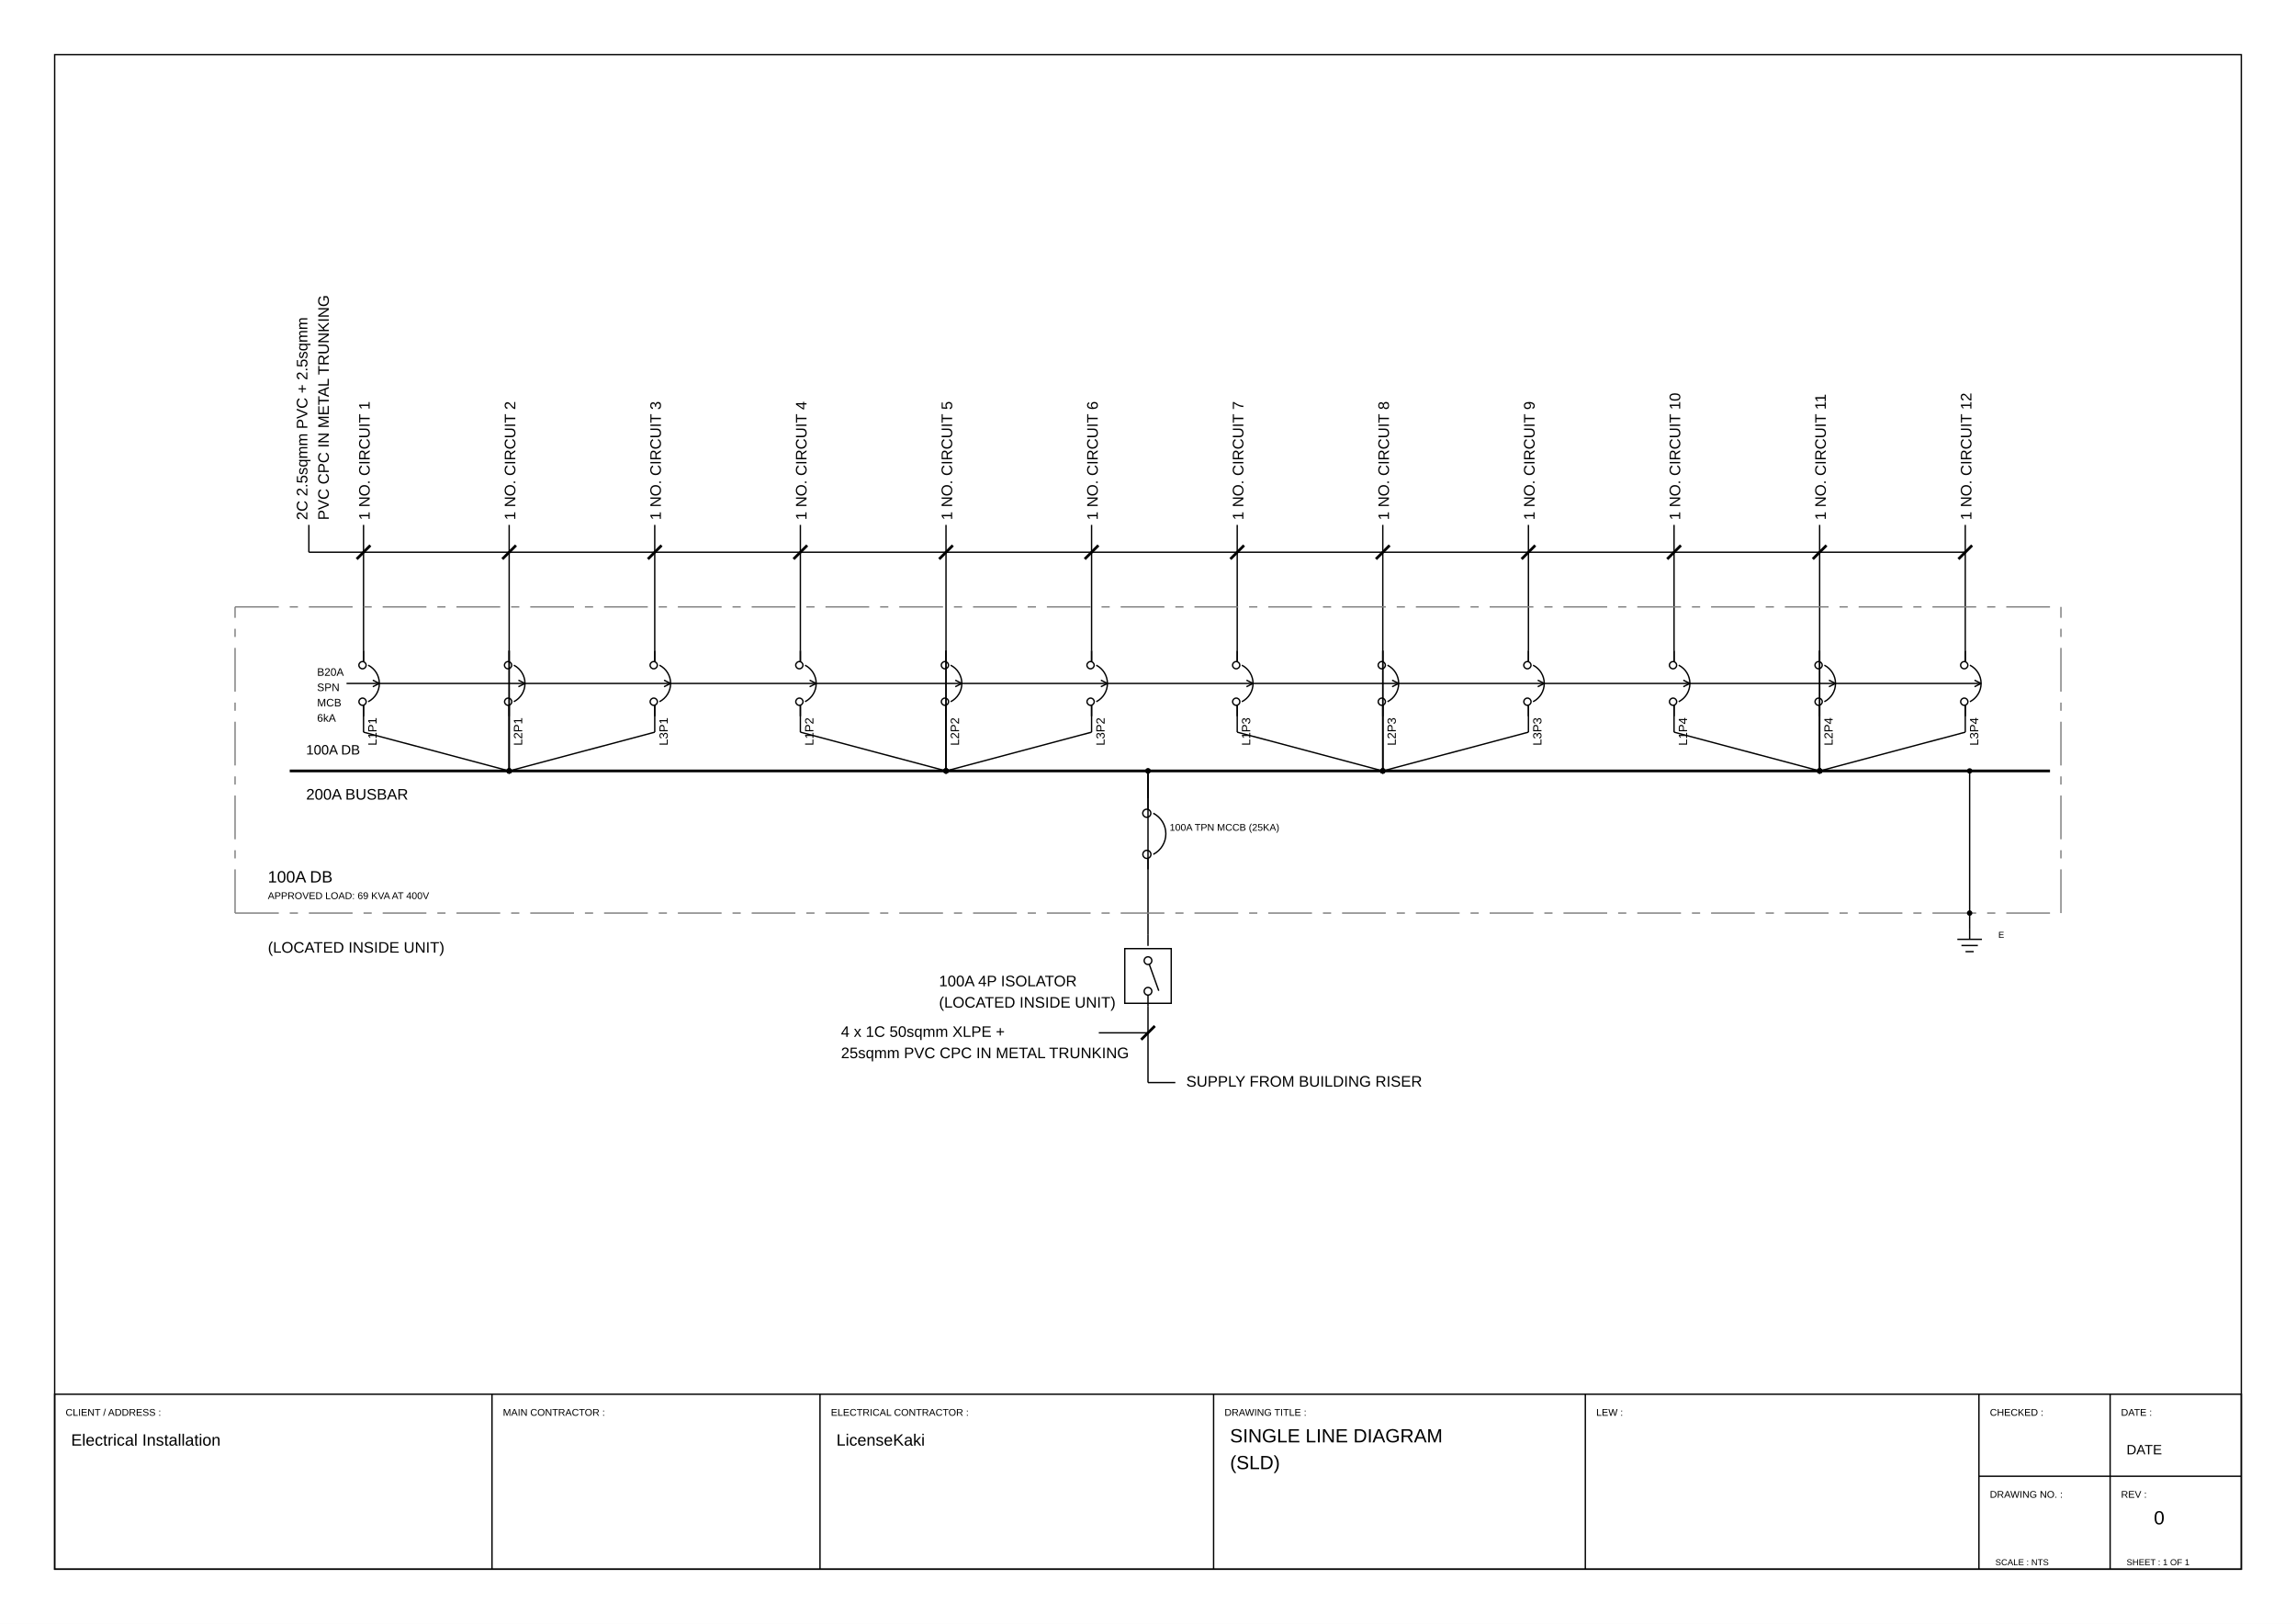
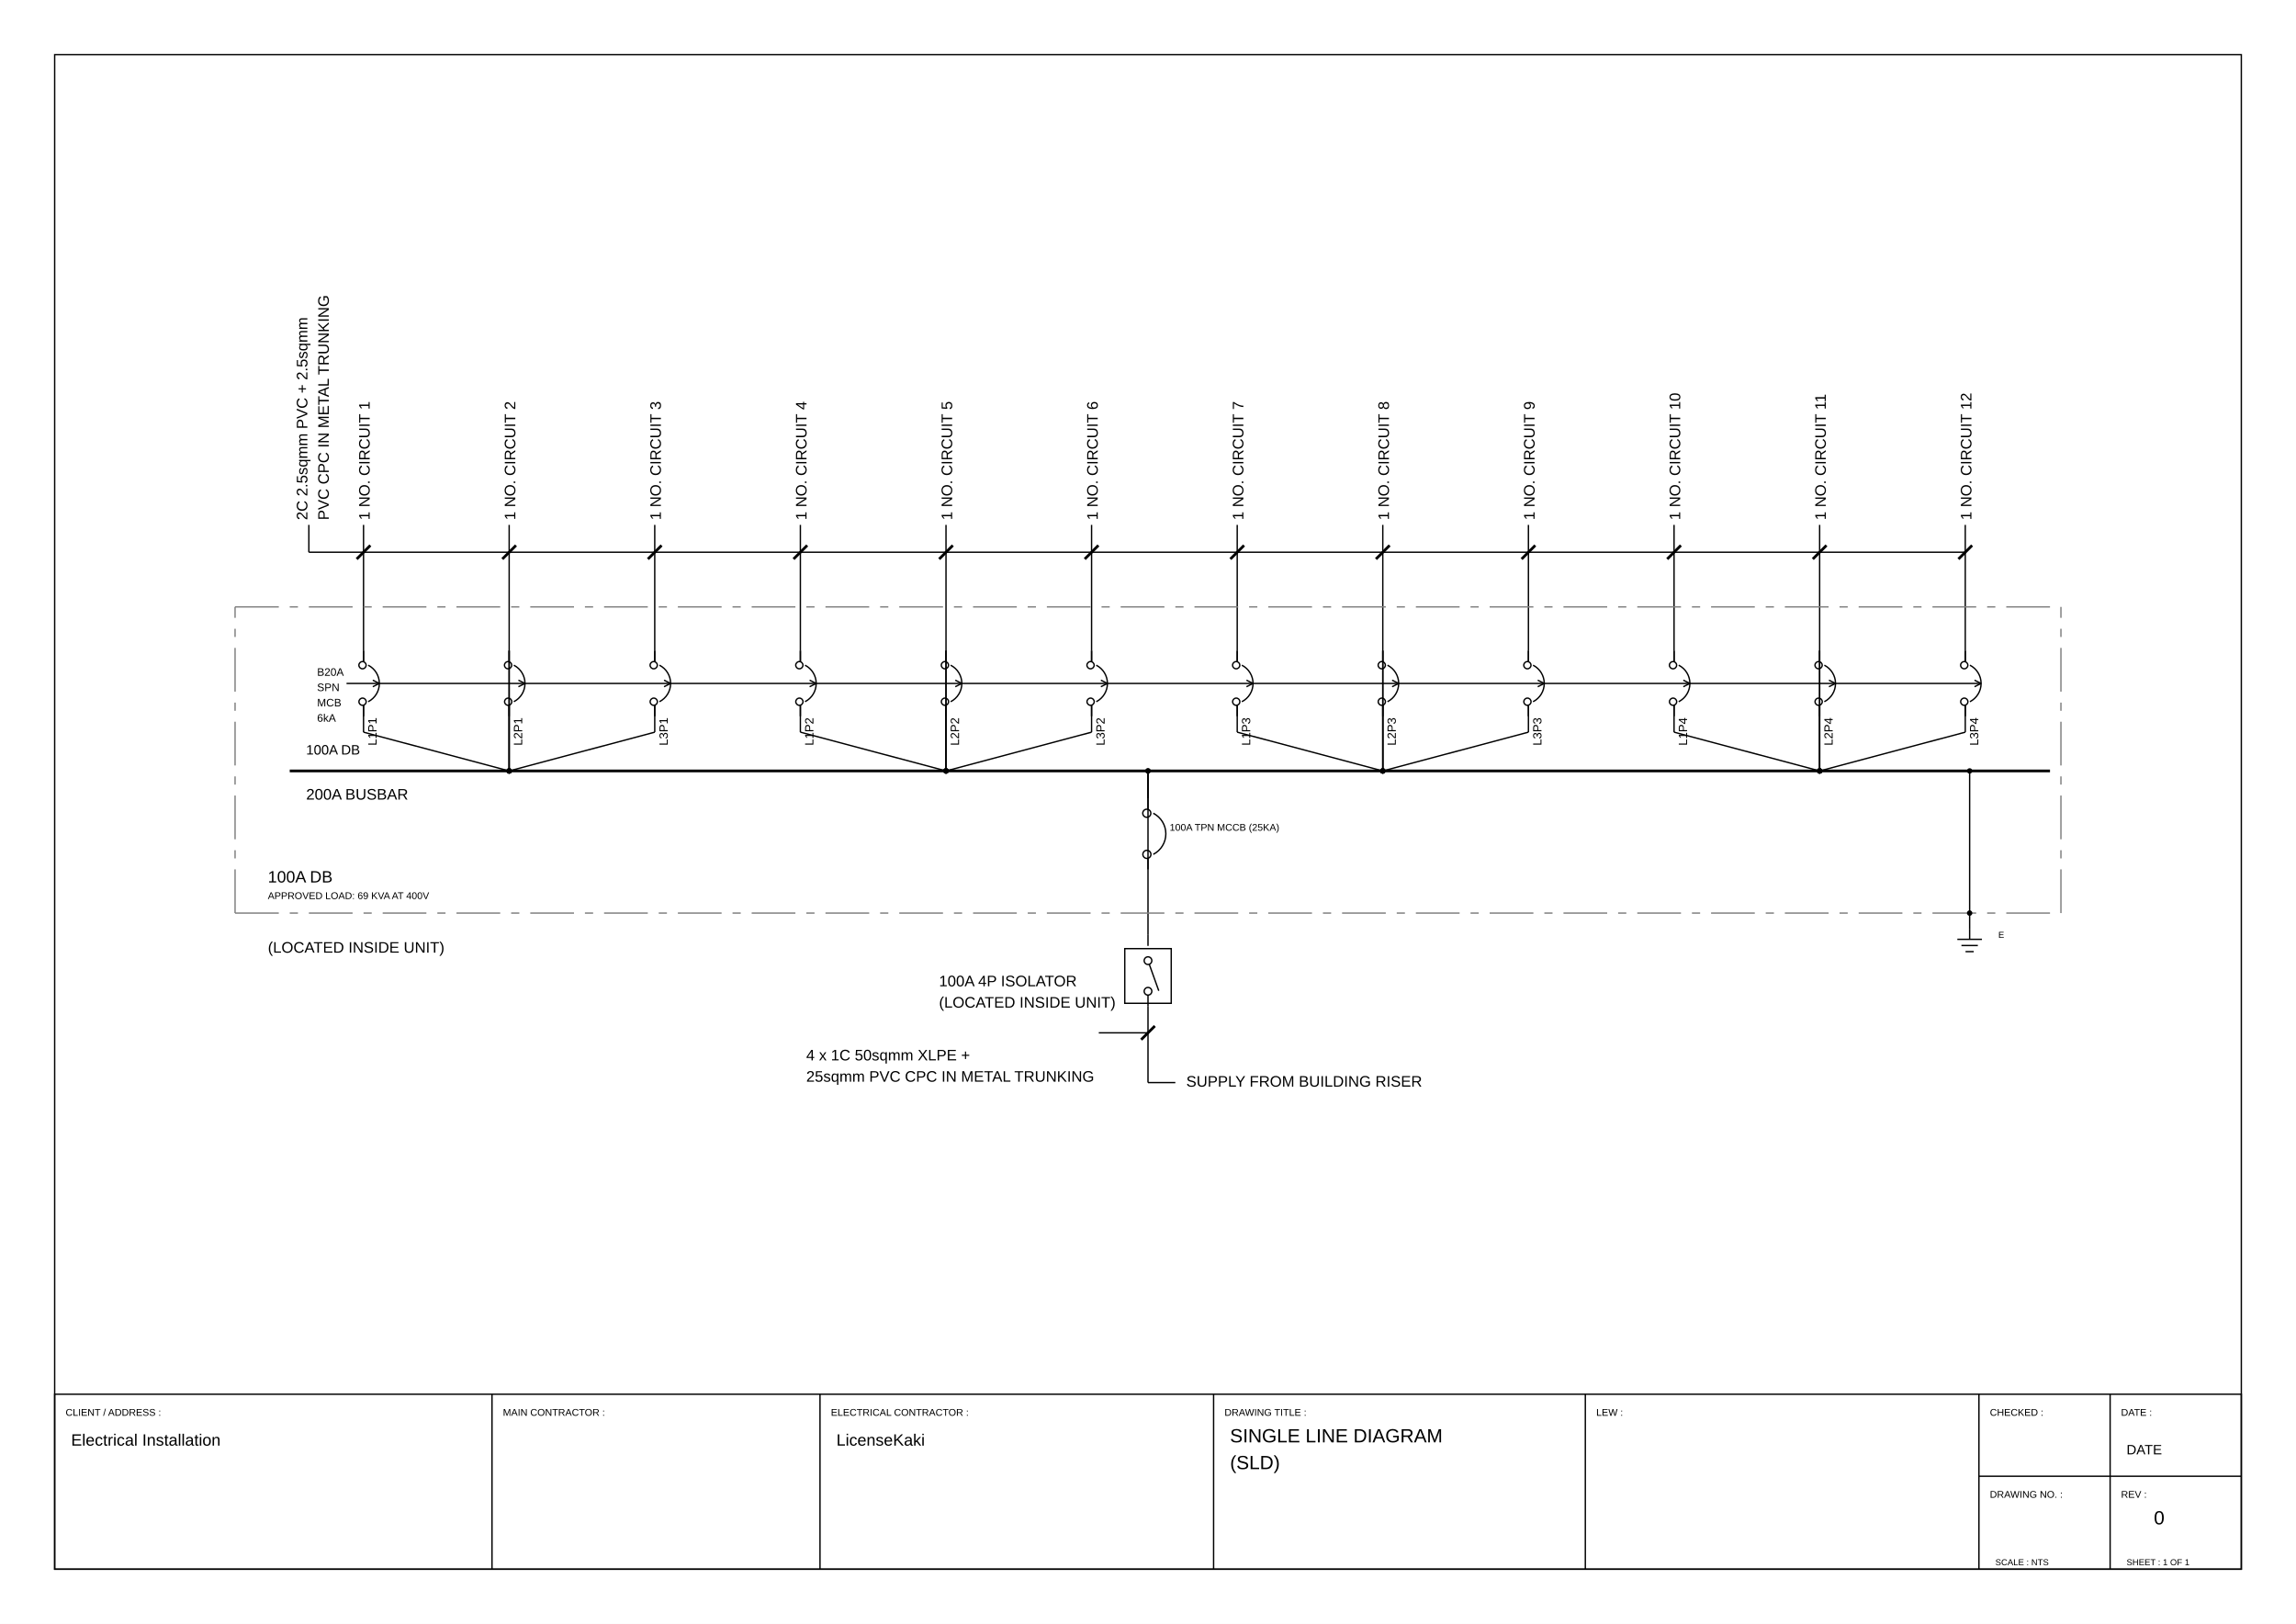
<svg xmlns="http://www.w3.org/2000/svg" viewBox="0 0 420.0 297.0" width="420.0mm" height="297.0mm">
  <rect width="420.0" height="297.0" fill="white" />
  <polygon points="10.00,287.00 410.00,287.00 410.00,10.00 10.00,10.00" stroke="#000000" stroke-width="0.25" fill="none" />
  <polygon points="10.00,287.00 410.00,287.00 410.00,255.00 10.00,255.00" stroke="#000000" stroke-width="0.25" fill="none" />
  <line x1="90.00" y1="255.00" x2="90.00" y2="287.00" stroke="#000000" stroke-width="0.25" fill="none" />
  <line x1="150.00" y1="255.00" x2="150.00" y2="287.00" stroke="#000000" stroke-width="0.25" fill="none" />
  <line x1="222.00" y1="255.00" x2="222.00" y2="287.00" stroke="#000000" stroke-width="0.25" fill="none" />
  <line x1="290.00" y1="255.00" x2="290.00" y2="287.00" stroke="#000000" stroke-width="0.25" fill="none" />
  <line x1="362.00" y1="255.00" x2="362.00" y2="287.00" stroke="#000000" stroke-width="0.25" fill="none" />
  <line x1="362.00" y1="270.00" x2="410.00" y2="270.00" stroke="#000000" stroke-width="0.25" fill="none" />
  <line x1="386.00" y1="255.00" x2="386.00" y2="287.00" stroke="#000000" stroke-width="0.25" fill="none" />
  <text x="12.00" y="258.94" font-family="Arial, Helvetica, sans-serif" font-size="1.8" fill="#000000">CLIENT / ADDRESS :</text>
  <text x="92.00" y="258.94" font-family="Arial, Helvetica, sans-serif" font-size="1.8" fill="#000000">MAIN CONTRACTOR :</text>
  <text x="152.00" y="258.94" font-family="Arial, Helvetica, sans-serif" font-size="1.8" fill="#000000">ELECTRICAL CONTRACTOR :</text>
  <text x="224.00" y="258.94" font-family="Arial, Helvetica, sans-serif" font-size="1.8" fill="#000000">DRAWING TITLE :</text>
  <text x="292.00" y="258.94" font-family="Arial, Helvetica, sans-serif" font-size="1.8" fill="#000000">LEW :</text>
  <text x="364.00" y="258.94" font-family="Arial, Helvetica, sans-serif" font-size="1.8" fill="#000000">CHECKED :</text>
  <text x="388.00" y="258.94" font-family="Arial, Helvetica, sans-serif" font-size="1.8" fill="#000000">DATE :</text>
  <text x="364.00" y="273.94" font-family="Arial, Helvetica, sans-serif" font-size="1.8" fill="#000000">DRAWING NO. :</text>
  <text x="388.00" y="273.94" font-family="Arial, Helvetica, sans-serif" font-size="1.8" fill="#000000">REV :</text>
  <text x="217.00" y="198.74" font-family="Arial, Helvetica, sans-serif" font-size="2.8" fill="#000000">SUPPLY FROM BUILDING RISER</text>
-   <text x="153.84" y="189.64" font-family="Arial, Helvetica, sans-serif" font-size="2.8" fill="#000000">
-     <tspan x="153.84">4 x 1C 50sqmm XLPE +</tspan>
-     <tspan x="153.84" dy="3.9">25sqmm PVC CPC IN METAL TRUNKING</tspan>
-   </text>
  <circle cx="210.00" cy="181.30" r="0.70" stroke="#000000" stroke-width="0.25" fill="none" />
  <circle cx="210.00" cy="175.70" r="0.70" stroke="#000000" stroke-width="0.25" fill="none" />
  <polyline points="210.23,176.36 211.97,181.21" stroke="#000000" stroke-width="0.25" fill="none" />
  <polygon points="205.75,183.50 214.25,183.50 214.25,173.50 205.75,173.50" stroke="#000000" stroke-width="0.25" fill="none" />
  <text x="171.77" y="180.39" font-family="Arial, Helvetica, sans-serif" font-size="2.8" fill="#000000">
    <tspan x="171.77">100A 4P ISOLATOR</tspan>
    <tspan x="171.77" dy="3.9">(LOCATED INSIDE UNIT)</tspan>
  </text>
  <path d="M 210.96,156.26 A 4.22,4.22 0 0,0 210.96,148.74" stroke="#000000" stroke-width="0.25" fill="none" />
  <circle cx="209.78" cy="148.74" r="0.74" stroke="#000000" stroke-width="0.25" fill="none" />
  <circle cx="209.80" cy="156.26" r="0.74" stroke="#000000" stroke-width="0.25" fill="none" />
  <line x1="210.00" y1="157.00" x2="210.00" y2="159.00" stroke="#000000" stroke-width="0.25" fill="none" />
  <line x1="210.00" y1="148.00" x2="210.00" y2="146.00" stroke="#000000" stroke-width="0.25" fill="none" />
  <text x="213.96" y="151.94" font-family="Arial, Helvetica, sans-serif" font-size="1.8" fill="#000000">100A TPN MCCB (25KA)</text>
  <line x1="53.00" y1="141.00" x2="375.00" y2="141.00" stroke="#000000" stroke-width="0.50" fill="none" />
  <text x="56.00" y="138.00" font-family="Arial, Helvetica, sans-serif" font-size="2.5" fill="#000000">100A DB</text>
  <text x="56.00" y="146.24" font-family="Arial, Helvetica, sans-serif" font-size="2.8" fill="#000000">200A BUSBAR</text>
  <text x="68.00" y="137.26" font-family="Arial, Helvetica, sans-serif" font-size="2.2" fill="#000000" transform="rotate(-90.0,68.00,136.38)">L1P1</text>
  <path d="M 67.35,128.34 A 3.75,3.75 0 0,0 67.35,121.66" stroke="#000000" stroke-width="0.25" fill="none" />
  <circle cx="66.31" cy="121.66" r="0.66" stroke="#000000" stroke-width="0.25" fill="none" />
  <circle cx="66.32" cy="128.34" r="0.66" stroke="#000000" stroke-width="0.25" fill="none" />
  <line x1="66.50" y1="129.00" x2="66.50" y2="131.00" stroke="#000000" stroke-width="0.25" fill="none" />
  <line x1="66.50" y1="121.00" x2="66.50" y2="119.00" stroke="#000000" stroke-width="0.25" fill="none" />
  <line x1="63.39" y1="125.00" x2="69.39" y2="125.00" stroke="#000000" stroke-width="0.25" fill="none" />
  <line x1="69.39" y1="125.00" x2="68.19" y2="124.40" stroke="#000000" stroke-width="0.25" fill="none" />
  <line x1="69.39" y1="125.00" x2="68.19" y2="125.60" stroke="#000000" stroke-width="0.25" fill="none" />
  <text x="58.00" y="123.60" font-family="Arial, Helvetica, sans-serif" font-size="2.0" fill="#000000">
    <tspan x="58.00">B20A</tspan>
    <tspan x="58.00" dy="2.8">SPN</tspan>
    <tspan x="58.00" dy="2.8">MCB</tspan>
    <tspan x="58.00" dy="2.8">6kA</tspan>
  </text>
  <text x="66.50" y="96.24" font-family="Arial, Helvetica, sans-serif" font-size="2.8" fill="#000000" transform="rotate(-90.0,66.50,95.12)">1 NO. CIRCUIT 1</text>
  <text x="94.64" y="137.26" font-family="Arial, Helvetica, sans-serif" font-size="2.2" fill="#000000" transform="rotate(-90.0,94.64,136.38)">L2P1</text>
  <path d="M 93.99,128.34 A 3.75,3.75 0 0,0 93.99,121.66" stroke="#000000" stroke-width="0.25" fill="none" />
  <circle cx="92.94" cy="121.66" r="0.66" stroke="#000000" stroke-width="0.25" fill="none" />
  <circle cx="92.96" cy="128.34" r="0.66" stroke="#000000" stroke-width="0.25" fill="none" />
  <line x1="93.14" y1="129.00" x2="93.14" y2="131.00" stroke="#000000" stroke-width="0.25" fill="none" />
  <line x1="93.14" y1="121.00" x2="93.14" y2="119.00" stroke="#000000" stroke-width="0.25" fill="none" />
  <line x1="69.39" y1="125.00" x2="96.03" y2="125.00" stroke="#000000" stroke-width="0.25" fill="none" />
  <line x1="96.03" y1="125.00" x2="94.83" y2="124.40" stroke="#000000" stroke-width="0.25" fill="none" />
  <line x1="96.03" y1="125.00" x2="94.83" y2="125.60" stroke="#000000" stroke-width="0.25" fill="none" />
  <text x="93.14" y="96.24" font-family="Arial, Helvetica, sans-serif" font-size="2.8" fill="#000000" transform="rotate(-90.0,93.14,95.12)">1 NO. CIRCUIT 2</text>
  <text x="121.27" y="137.26" font-family="Arial, Helvetica, sans-serif" font-size="2.2" fill="#000000" transform="rotate(-90.0,121.27,136.38)">L3P1</text>
  <path d="M 120.63,128.34 A 3.75,3.75 0 0,0 120.63,121.66" stroke="#000000" stroke-width="0.25" fill="none" />
  <circle cx="119.58" cy="121.66" r="0.66" stroke="#000000" stroke-width="0.25" fill="none" />
  <circle cx="119.59" cy="128.34" r="0.66" stroke="#000000" stroke-width="0.25" fill="none" />
  <line x1="119.77" y1="129.00" x2="119.77" y2="131.00" stroke="#000000" stroke-width="0.25" fill="none" />
  <line x1="119.77" y1="121.00" x2="119.77" y2="119.00" stroke="#000000" stroke-width="0.25" fill="none" />
  <line x1="96.03" y1="125.00" x2="122.67" y2="125.00" stroke="#000000" stroke-width="0.25" fill="none" />
  <line x1="122.67" y1="125.00" x2="121.47" y2="124.40" stroke="#000000" stroke-width="0.25" fill="none" />
  <line x1="122.67" y1="125.00" x2="121.47" y2="125.60" stroke="#000000" stroke-width="0.25" fill="none" />
  <text x="119.77" y="96.24" font-family="Arial, Helvetica, sans-serif" font-size="2.8" fill="#000000" transform="rotate(-90.0,119.77,95.12)">1 NO. CIRCUIT 3</text>
  <text x="147.91" y="137.26" font-family="Arial, Helvetica, sans-serif" font-size="2.2" fill="#000000" transform="rotate(-90.0,147.91,136.38)">L1P2</text>
  <path d="M 147.26,128.34 A 3.75,3.75 0 0,0 147.26,121.66" stroke="#000000" stroke-width="0.25" fill="none" />
  <circle cx="146.22" cy="121.66" r="0.66" stroke="#000000" stroke-width="0.25" fill="none" />
  <circle cx="146.23" cy="128.34" r="0.66" stroke="#000000" stroke-width="0.25" fill="none" />
  <line x1="146.41" y1="129.00" x2="146.41" y2="131.00" stroke="#000000" stroke-width="0.25" fill="none" />
  <line x1="146.41" y1="121.00" x2="146.41" y2="119.00" stroke="#000000" stroke-width="0.25" fill="none" />
  <line x1="122.67" y1="125.00" x2="149.30" y2="125.00" stroke="#000000" stroke-width="0.25" fill="none" />
  <line x1="149.30" y1="125.00" x2="148.10" y2="124.40" stroke="#000000" stroke-width="0.25" fill="none" />
  <line x1="149.30" y1="125.00" x2="148.10" y2="125.60" stroke="#000000" stroke-width="0.25" fill="none" />
  <text x="146.41" y="96.24" font-family="Arial, Helvetica, sans-serif" font-size="2.8" fill="#000000" transform="rotate(-90.0,146.41,95.12)">1 NO. CIRCUIT 4</text>
  <text x="174.55" y="137.26" font-family="Arial, Helvetica, sans-serif" font-size="2.2" fill="#000000" transform="rotate(-90.0,174.55,136.38)">L2P2</text>
  <path d="M 173.90,128.34 A 3.75,3.75 0 0,0 173.90,121.66" stroke="#000000" stroke-width="0.25" fill="none" />
  <circle cx="172.85" cy="121.66" r="0.66" stroke="#000000" stroke-width="0.25" fill="none" />
  <circle cx="172.86" cy="128.34" r="0.66" stroke="#000000" stroke-width="0.25" fill="none" />
  <line x1="173.05" y1="129.00" x2="173.05" y2="131.00" stroke="#000000" stroke-width="0.25" fill="none" />
  <line x1="173.05" y1="121.00" x2="173.05" y2="119.00" stroke="#000000" stroke-width="0.25" fill="none" />
  <line x1="149.30" y1="125.00" x2="175.94" y2="125.00" stroke="#000000" stroke-width="0.25" fill="none" />
  <line x1="175.94" y1="125.00" x2="174.74" y2="124.40" stroke="#000000" stroke-width="0.25" fill="none" />
  <line x1="175.94" y1="125.00" x2="174.74" y2="125.60" stroke="#000000" stroke-width="0.25" fill="none" />
  <text x="173.05" y="96.24" font-family="Arial, Helvetica, sans-serif" font-size="2.8" fill="#000000" transform="rotate(-90.0,173.05,95.12)">1 NO. CIRCUIT 5</text>
  <text x="201.18" y="137.26" font-family="Arial, Helvetica, sans-serif" font-size="2.2" fill="#000000" transform="rotate(-90.0,201.18,136.38)">L3P2</text>
  <path d="M 200.54,128.34 A 3.75,3.75 0 0,0 200.53,121.66" stroke="#000000" stroke-width="0.25" fill="none" />
  <circle cx="199.49" cy="121.66" r="0.66" stroke="#000000" stroke-width="0.25" fill="none" />
  <circle cx="199.50" cy="128.34" r="0.66" stroke="#000000" stroke-width="0.25" fill="none" />
  <line x1="199.68" y1="129.00" x2="199.68" y2="131.00" stroke="#000000" stroke-width="0.25" fill="none" />
  <line x1="199.68" y1="121.00" x2="199.68" y2="119.00" stroke="#000000" stroke-width="0.25" fill="none" />
  <line x1="175.94" y1="125.00" x2="202.58" y2="125.00" stroke="#000000" stroke-width="0.25" fill="none" />
  <line x1="202.58" y1="125.00" x2="201.38" y2="124.40" stroke="#000000" stroke-width="0.25" fill="none" />
  <line x1="202.58" y1="125.00" x2="201.38" y2="125.60" stroke="#000000" stroke-width="0.25" fill="none" />
  <text x="199.68" y="96.24" font-family="Arial, Helvetica, sans-serif" font-size="2.8" fill="#000000" transform="rotate(-90.0,199.68,95.12)">1 NO. CIRCUIT 6</text>
  <text x="227.82" y="137.26" font-family="Arial, Helvetica, sans-serif" font-size="2.2" fill="#000000" transform="rotate(-90.0,227.82,136.38)">L1P3</text>
  <path d="M 227.17,128.34 A 3.75,3.75 0 0,0 227.17,121.66" stroke="#000000" stroke-width="0.25" fill="none" />
  <circle cx="226.13" cy="121.66" r="0.66" stroke="#000000" stroke-width="0.25" fill="none" />
  <circle cx="226.14" cy="128.34" r="0.66" stroke="#000000" stroke-width="0.25" fill="none" />
  <line x1="226.32" y1="129.00" x2="226.32" y2="131.00" stroke="#000000" stroke-width="0.25" fill="none" />
  <line x1="226.32" y1="121.00" x2="226.32" y2="119.00" stroke="#000000" stroke-width="0.25" fill="none" />
  <line x1="202.58" y1="125.00" x2="229.21" y2="125.00" stroke="#000000" stroke-width="0.25" fill="none" />
  <line x1="229.21" y1="125.00" x2="228.01" y2="124.40" stroke="#000000" stroke-width="0.25" fill="none" />
  <line x1="229.21" y1="125.00" x2="228.01" y2="125.60" stroke="#000000" stroke-width="0.25" fill="none" />
  <text x="226.32" y="96.24" font-family="Arial, Helvetica, sans-serif" font-size="2.8" fill="#000000" transform="rotate(-90.0,226.32,95.12)">1 NO. CIRCUIT 7</text>
  <text x="254.45" y="137.26" font-family="Arial, Helvetica, sans-serif" font-size="2.2" fill="#000000" transform="rotate(-90.0,254.45,136.38)">L2P3</text>
  <path d="M 253.81,128.34 A 3.75,3.75 0 0,0 253.81,121.66" stroke="#000000" stroke-width="0.25" fill="none" />
  <circle cx="252.76" cy="121.66" r="0.66" stroke="#000000" stroke-width="0.25" fill="none" />
  <circle cx="252.77" cy="128.34" r="0.66" stroke="#000000" stroke-width="0.25" fill="none" />
  <line x1="252.95" y1="129.00" x2="252.95" y2="131.00" stroke="#000000" stroke-width="0.25" fill="none" />
  <line x1="252.95" y1="121.00" x2="252.95" y2="119.00" stroke="#000000" stroke-width="0.25" fill="none" />
  <line x1="229.21" y1="125.00" x2="255.85" y2="125.00" stroke="#000000" stroke-width="0.25" fill="none" />
  <line x1="255.85" y1="125.00" x2="254.65" y2="124.40" stroke="#000000" stroke-width="0.25" fill="none" />
  <line x1="255.85" y1="125.00" x2="254.65" y2="125.60" stroke="#000000" stroke-width="0.25" fill="none" />
  <text x="252.95" y="96.24" font-family="Arial, Helvetica, sans-serif" font-size="2.8" fill="#000000" transform="rotate(-90.0,252.95,95.12)">1 NO. CIRCUIT 8</text>
  <text x="281.09" y="137.26" font-family="Arial, Helvetica, sans-serif" font-size="2.2" fill="#000000" transform="rotate(-90.0,281.09,136.38)">L3P3</text>
  <path d="M 280.44,128.34 A 3.75,3.75 0 0,0 280.44,121.66" stroke="#000000" stroke-width="0.25" fill="none" />
  <circle cx="279.40" cy="121.66" r="0.66" stroke="#000000" stroke-width="0.25" fill="none" />
  <circle cx="279.41" cy="128.34" r="0.66" stroke="#000000" stroke-width="0.25" fill="none" />
  <line x1="279.59" y1="129.00" x2="279.59" y2="131.00" stroke="#000000" stroke-width="0.25" fill="none" />
  <line x1="279.59" y1="121.00" x2="279.59" y2="119.00" stroke="#000000" stroke-width="0.25" fill="none" />
  <line x1="255.85" y1="125.00" x2="282.49" y2="125.00" stroke="#000000" stroke-width="0.25" fill="none" />
  <line x1="282.49" y1="125.00" x2="281.29" y2="124.40" stroke="#000000" stroke-width="0.25" fill="none" />
  <line x1="282.49" y1="125.00" x2="281.29" y2="125.60" stroke="#000000" stroke-width="0.25" fill="none" />
  <text x="279.59" y="96.24" font-family="Arial, Helvetica, sans-serif" font-size="2.8" fill="#000000" transform="rotate(-90.0,279.59,95.12)">1 NO. CIRCUIT 9</text>
  <text x="307.73" y="137.26" font-family="Arial, Helvetica, sans-serif" font-size="2.2" fill="#000000" transform="rotate(-90.0,307.73,136.38)">L1P4</text>
  <path d="M 307.08,128.34 A 3.75,3.75 0 0,0 307.08,121.66" stroke="#000000" stroke-width="0.25" fill="none" />
  <circle cx="306.04" cy="121.66" r="0.66" stroke="#000000" stroke-width="0.25" fill="none" />
  <circle cx="306.05" cy="128.34" r="0.66" stroke="#000000" stroke-width="0.25" fill="none" />
  <line x1="306.23" y1="129.00" x2="306.23" y2="131.00" stroke="#000000" stroke-width="0.25" fill="none" />
  <line x1="306.23" y1="121.00" x2="306.23" y2="119.00" stroke="#000000" stroke-width="0.25" fill="none" />
  <line x1="282.49" y1="125.00" x2="309.12" y2="125.00" stroke="#000000" stroke-width="0.25" fill="none" />
  <line x1="309.12" y1="125.00" x2="307.92" y2="124.40" stroke="#000000" stroke-width="0.25" fill="none" />
  <line x1="309.12" y1="125.00" x2="307.92" y2="125.60" stroke="#000000" stroke-width="0.25" fill="none" />
  <text x="306.23" y="96.24" font-family="Arial, Helvetica, sans-serif" font-size="2.8" fill="#000000" transform="rotate(-90.0,306.23,95.12)">1 NO. CIRCUIT 10</text>
  <text x="334.36" y="137.26" font-family="Arial, Helvetica, sans-serif" font-size="2.2" fill="#000000" transform="rotate(-90.0,334.36,136.38)">L2P4</text>
  <path d="M 333.72,128.34 A 3.75,3.75 0 0,0 333.72,121.66" stroke="#000000" stroke-width="0.25" fill="none" />
  <circle cx="332.67" cy="121.66" r="0.66" stroke="#000000" stroke-width="0.25" fill="none" />
  <circle cx="332.68" cy="128.34" r="0.66" stroke="#000000" stroke-width="0.25" fill="none" />
  <line x1="332.86" y1="129.00" x2="332.86" y2="131.00" stroke="#000000" stroke-width="0.25" fill="none" />
  <line x1="332.86" y1="121.00" x2="332.86" y2="119.00" stroke="#000000" stroke-width="0.25" fill="none" />
  <line x1="309.12" y1="125.00" x2="335.76" y2="125.00" stroke="#000000" stroke-width="0.25" fill="none" />
  <line x1="335.76" y1="125.00" x2="334.56" y2="124.40" stroke="#000000" stroke-width="0.25" fill="none" />
  <line x1="335.76" y1="125.00" x2="334.56" y2="125.60" stroke="#000000" stroke-width="0.25" fill="none" />
  <text x="332.86" y="96.24" font-family="Arial, Helvetica, sans-serif" font-size="2.8" fill="#000000" transform="rotate(-90.0,332.86,95.12)">1 NO. CIRCUIT 11</text>
  <text x="361.00" y="137.26" font-family="Arial, Helvetica, sans-serif" font-size="2.2" fill="#000000" transform="rotate(-90.0,361.00,136.38)">L3P4</text>
  <path d="M 360.35,128.34 A 3.75,3.75 0 0,0 360.35,121.66" stroke="#000000" stroke-width="0.25" fill="none" />
  <circle cx="359.31" cy="121.66" r="0.66" stroke="#000000" stroke-width="0.25" fill="none" />
  <circle cx="359.32" cy="128.34" r="0.66" stroke="#000000" stroke-width="0.25" fill="none" />
  <line x1="359.50" y1="129.00" x2="359.50" y2="131.00" stroke="#000000" stroke-width="0.25" fill="none" />
  <line x1="359.50" y1="121.00" x2="359.50" y2="119.00" stroke="#000000" stroke-width="0.25" fill="none" />
  <line x1="335.76" y1="125.00" x2="362.39" y2="125.00" stroke="#000000" stroke-width="0.25" fill="none" />
  <line x1="362.39" y1="125.00" x2="361.19" y2="124.40" stroke="#000000" stroke-width="0.25" fill="none" />
  <line x1="362.39" y1="125.00" x2="361.19" y2="125.60" stroke="#000000" stroke-width="0.25" fill="none" />
  <text x="359.50" y="96.24" font-family="Arial, Helvetica, sans-serif" font-size="2.8" fill="#000000" transform="rotate(-90.0,359.50,95.12)">1 NO. CIRCUIT 12</text>
  <text x="55.10" y="96.24" font-family="Arial, Helvetica, sans-serif" font-size="2.8" fill="#000000" transform="rotate(-90.0,55.10,95.12)">2C 2.5sqmm PVC + 2.5sqmm</text>
  <text x="59.02" y="96.24" font-family="Arial, Helvetica, sans-serif" font-size="2.8" fill="#000000" transform="rotate(-90.0,59.02,95.12)">PVC CPC IN METAL TRUNKING</text>
  <text x="49.00" y="161.40" font-family="Arial, Helvetica, sans-serif" font-size="3.0" fill="#000000">100A DB</text>
  <text x="49.00" y="164.44" font-family="Arial, Helvetica, sans-serif" font-size="1.8" fill="#000000">APPROVED LOAD: 69 KVA AT 400V</text>
  <text x="49.00" y="174.24" font-family="Arial, Helvetica, sans-serif" font-size="2.8" fill="#000000">(LOCATED INSIDE UNIT)</text>
  <line x1="360.30" y1="170.00" x2="360.30" y2="171.80" stroke="#000000" stroke-width="0.25" fill="none" />
  <line x1="358.05" y1="171.80" x2="362.55" y2="171.80" stroke="#000000" stroke-width="0.25" fill="none" />
  <line x1="358.80" y1="172.93" x2="361.80" y2="172.93" stroke="#000000" stroke-width="0.25" fill="none" />
  <line x1="359.55" y1="174.05" x2="361.05" y2="174.05" stroke="#000000" stroke-width="0.25" fill="none" />
  <text x="365.55" y="171.53" font-family="Arial, Helvetica, sans-serif" font-size="1.6" fill="#000000">E</text>
+   <text x="147.48" y="193.94" font-family="Arial, Helvetica, sans-serif" font-size="2.8" fill="#000000">
+     <tspan x="147.48">4 x 1C 50sqmm XLPE +</tspan>
+     <tspan x="147.48" dy="3.9">25sqmm PVC CPC IN METAL TRUNKING</tspan>
+   </text>
  <line x1="210.00" y1="198.00" x2="215.00" y2="198.00" stroke="#000000" stroke-width="0.25" fill="none" />
  <line x1="210.00" y1="198.00" x2="210.00" y2="184.00" stroke="#000000" stroke-width="0.25" fill="none" />
  <line x1="210.00" y1="184.00" x2="210.00" y2="182.00" stroke="#000000" stroke-width="0.25" fill="none" />
  <line x1="210.00" y1="173.00" x2="210.00" y2="171.00" stroke="#000000" stroke-width="0.25" fill="none" />
  <line x1="210.00" y1="171.00" x2="210.00" y2="157.00" stroke="#000000" stroke-width="0.25" fill="none" />
  <line x1="210.00" y1="141.00" x2="210.00" y2="157.00" stroke="#000000" stroke-width="0.25" fill="none" />
  <line x1="210.00" y1="141.00" x2="210.00" y2="146.00" stroke="#000000" stroke-width="0.25" fill="none" />
  <line x1="210.00" y1="146.00" x2="210.00" y2="141.00" stroke="#000000" stroke-width="0.25" fill="none" />
  <line x1="66.50" y1="133.91" x2="66.50" y2="129.00" stroke="#000000" stroke-width="0.25" fill="none" />
  <line x1="66.50" y1="121.00" x2="66.50" y2="119.00" stroke="#000000" stroke-width="0.25" fill="none" />
  <line x1="66.50" y1="119.00" x2="66.50" y2="96.00" stroke="#000000" stroke-width="0.25" fill="none" />
  <line x1="93.14" y1="141.00" x2="93.14" y2="129.00" stroke="#000000" stroke-width="0.25" fill="none" />
  <line x1="93.14" y1="141.00" x2="93.14" y2="119.00" stroke="#000000" stroke-width="0.25" fill="none" />
  <line x1="93.14" y1="141.00" x2="93.14" y2="96.00" stroke="#000000" stroke-width="0.25" fill="none" />
  <line x1="119.77" y1="133.91" x2="119.77" y2="129.00" stroke="#000000" stroke-width="0.25" fill="none" />
  <line x1="119.77" y1="121.00" x2="119.77" y2="119.00" stroke="#000000" stroke-width="0.25" fill="none" />
  <line x1="119.77" y1="119.00" x2="119.77" y2="96.00" stroke="#000000" stroke-width="0.25" fill="none" />
  <line x1="146.41" y1="133.91" x2="146.41" y2="129.00" stroke="#000000" stroke-width="0.25" fill="none" />
  <line x1="146.41" y1="121.00" x2="146.41" y2="119.00" stroke="#000000" stroke-width="0.25" fill="none" />
  <line x1="146.41" y1="119.00" x2="146.41" y2="96.00" stroke="#000000" stroke-width="0.25" fill="none" />
  <line x1="173.05" y1="141.00" x2="173.05" y2="129.00" stroke="#000000" stroke-width="0.25" fill="none" />
  <line x1="173.05" y1="141.00" x2="173.05" y2="119.00" stroke="#000000" stroke-width="0.25" fill="none" />
  <line x1="173.05" y1="141.00" x2="173.05" y2="96.00" stroke="#000000" stroke-width="0.25" fill="none" />
  <line x1="199.68" y1="133.91" x2="199.68" y2="129.00" stroke="#000000" stroke-width="0.25" fill="none" />
  <line x1="199.68" y1="121.00" x2="199.68" y2="119.00" stroke="#000000" stroke-width="0.25" fill="none" />
  <line x1="199.68" y1="119.00" x2="199.68" y2="96.00" stroke="#000000" stroke-width="0.25" fill="none" />
  <line x1="226.32" y1="133.91" x2="226.32" y2="129.00" stroke="#000000" stroke-width="0.25" fill="none" />
  <line x1="226.32" y1="121.00" x2="226.32" y2="119.00" stroke="#000000" stroke-width="0.25" fill="none" />
  <line x1="226.32" y1="119.00" x2="226.32" y2="96.00" stroke="#000000" stroke-width="0.25" fill="none" />
  <line x1="252.95" y1="141.00" x2="252.95" y2="129.00" stroke="#000000" stroke-width="0.25" fill="none" />
  <line x1="252.95" y1="141.00" x2="252.95" y2="119.00" stroke="#000000" stroke-width="0.25" fill="none" />
  <line x1="252.95" y1="141.00" x2="252.95" y2="96.00" stroke="#000000" stroke-width="0.25" fill="none" />
  <line x1="279.59" y1="133.91" x2="279.59" y2="129.00" stroke="#000000" stroke-width="0.25" fill="none" />
  <line x1="279.59" y1="121.00" x2="279.59" y2="119.00" stroke="#000000" stroke-width="0.25" fill="none" />
  <line x1="279.59" y1="119.00" x2="279.59" y2="96.00" stroke="#000000" stroke-width="0.25" fill="none" />
  <line x1="306.23" y1="133.91" x2="306.23" y2="129.00" stroke="#000000" stroke-width="0.25" fill="none" />
  <line x1="306.23" y1="121.00" x2="306.23" y2="119.00" stroke="#000000" stroke-width="0.25" fill="none" />
  <line x1="306.23" y1="119.00" x2="306.23" y2="96.00" stroke="#000000" stroke-width="0.25" fill="none" />
  <line x1="332.86" y1="141.00" x2="332.86" y2="129.00" stroke="#000000" stroke-width="0.25" fill="none" />
  <line x1="332.86" y1="141.00" x2="332.86" y2="119.00" stroke="#000000" stroke-width="0.25" fill="none" />
  <line x1="332.86" y1="141.00" x2="332.86" y2="96.00" stroke="#000000" stroke-width="0.25" fill="none" />
  <line x1="359.50" y1="133.91" x2="359.50" y2="129.00" stroke="#000000" stroke-width="0.25" fill="none" />
  <line x1="359.50" y1="121.00" x2="359.50" y2="119.00" stroke="#000000" stroke-width="0.25" fill="none" />
  <line x1="359.50" y1="119.00" x2="359.50" y2="96.00" stroke="#000000" stroke-width="0.25" fill="none" />
  <line x1="56.50" y1="101.00" x2="56.50" y2="96.00" stroke="#000000" stroke-width="0.25" fill="none" />
  <line x1="360.30" y1="141.00" x2="360.30" y2="170.00" stroke="#000000" stroke-width="0.25" fill="none" />
  <line x1="208.75" y1="190.15" x2="211.25" y2="187.65" stroke="#000000" stroke-width="0.50" fill="none" />
  <line x1="65.25" y1="102.25" x2="67.75" y2="99.75" stroke="#000000" stroke-width="0.50" fill="none" />
  <line x1="91.89" y1="102.25" x2="94.39" y2="99.75" stroke="#000000" stroke-width="0.50" fill="none" />
  <line x1="118.52" y1="102.25" x2="121.02" y2="99.75" stroke="#000000" stroke-width="0.50" fill="none" />
  <line x1="145.16" y1="102.25" x2="147.66" y2="99.75" stroke="#000000" stroke-width="0.50" fill="none" />
  <line x1="171.80" y1="102.25" x2="174.30" y2="99.75" stroke="#000000" stroke-width="0.50" fill="none" />
  <line x1="198.43" y1="102.25" x2="200.93" y2="99.75" stroke="#000000" stroke-width="0.50" fill="none" />
  <line x1="225.07" y1="102.25" x2="227.57" y2="99.75" stroke="#000000" stroke-width="0.50" fill="none" />
  <line x1="251.70" y1="102.25" x2="254.20" y2="99.75" stroke="#000000" stroke-width="0.50" fill="none" />
  <line x1="278.34" y1="102.25" x2="280.84" y2="99.75" stroke="#000000" stroke-width="0.50" fill="none" />
  <line x1="304.98" y1="102.25" x2="307.48" y2="99.75" stroke="#000000" stroke-width="0.50" fill="none" />
  <line x1="331.61" y1="102.25" x2="334.11" y2="99.75" stroke="#000000" stroke-width="0.50" fill="none" />
  <line x1="358.25" y1="102.25" x2="360.75" y2="99.75" stroke="#000000" stroke-width="0.50" fill="none" />
  <line x1="210.00" y1="188.90" x2="201.00" y2="188.90" stroke="#000000" stroke-width="0.25" fill="none" />
  <line x1="56.50" y1="101.00" x2="359.50" y2="101.00" stroke="#000000" stroke-width="0.25" fill="none" />
  <line x1="93.14" y1="141.00" x2="66.50" y2="133.91" stroke="#000000" stroke-width="0.25" fill="none" />
  <line x1="93.14" y1="141.00" x2="119.77" y2="133.91" stroke="#000000" stroke-width="0.25" fill="none" />
  <line x1="173.05" y1="141.00" x2="146.41" y2="133.91" stroke="#000000" stroke-width="0.25" fill="none" />
  <line x1="173.05" y1="141.00" x2="199.68" y2="133.91" stroke="#000000" stroke-width="0.25" fill="none" />
  <line x1="252.95" y1="141.00" x2="226.32" y2="133.91" stroke="#000000" stroke-width="0.25" fill="none" />
  <line x1="252.95" y1="141.00" x2="279.59" y2="133.91" stroke="#000000" stroke-width="0.25" fill="none" />
  <line x1="332.86" y1="141.00" x2="306.23" y2="133.91" stroke="#000000" stroke-width="0.25" fill="none" />
  <line x1="332.86" y1="141.00" x2="359.50" y2="133.91" stroke="#000000" stroke-width="0.25" fill="none" />
  <line x1="43.00" y1="167.00" x2="51.00" y2="167.00" stroke="#808080" stroke-width="0.25" fill="none" />
  <line x1="53.00" y1="167.00" x2="54.50" y2="167.00" stroke="#808080" stroke-width="0.25" fill="none" />
  <line x1="56.50" y1="167.00" x2="64.50" y2="167.00" stroke="#808080" stroke-width="0.25" fill="none" />
  <line x1="66.50" y1="167.00" x2="68.00" y2="167.00" stroke="#808080" stroke-width="0.25" fill="none" />
  <line x1="70.00" y1="167.00" x2="78.00" y2="167.00" stroke="#808080" stroke-width="0.25" fill="none" />
  <line x1="80.00" y1="167.00" x2="81.50" y2="167.00" stroke="#808080" stroke-width="0.25" fill="none" />
  <line x1="83.50" y1="167.00" x2="91.50" y2="167.00" stroke="#808080" stroke-width="0.25" fill="none" />
  <line x1="93.50" y1="167.00" x2="95.00" y2="167.00" stroke="#808080" stroke-width="0.25" fill="none" />
  <line x1="97.00" y1="167.00" x2="105.00" y2="167.00" stroke="#808080" stroke-width="0.25" fill="none" />
  <line x1="107.00" y1="167.00" x2="108.50" y2="167.00" stroke="#808080" stroke-width="0.25" fill="none" />
  <line x1="110.50" y1="167.00" x2="118.50" y2="167.00" stroke="#808080" stroke-width="0.25" fill="none" />
  <line x1="120.50" y1="167.00" x2="122.00" y2="167.00" stroke="#808080" stroke-width="0.25" fill="none" />
  <line x1="124.00" y1="167.00" x2="132.00" y2="167.00" stroke="#808080" stroke-width="0.25" fill="none" />
  <line x1="134.00" y1="167.00" x2="135.50" y2="167.00" stroke="#808080" stroke-width="0.25" fill="none" />
  <line x1="137.50" y1="167.00" x2="145.50" y2="167.00" stroke="#808080" stroke-width="0.25" fill="none" />
  <line x1="147.50" y1="167.00" x2="149.00" y2="167.00" stroke="#808080" stroke-width="0.25" fill="none" />
  <line x1="151.00" y1="167.00" x2="159.00" y2="167.00" stroke="#808080" stroke-width="0.25" fill="none" />
  <line x1="161.00" y1="167.00" x2="162.50" y2="167.00" stroke="#808080" stroke-width="0.25" fill="none" />
  <line x1="164.50" y1="167.00" x2="172.50" y2="167.00" stroke="#808080" stroke-width="0.25" fill="none" />
  <line x1="174.50" y1="167.00" x2="176.00" y2="167.00" stroke="#808080" stroke-width="0.25" fill="none" />
  <line x1="178.00" y1="167.00" x2="186.00" y2="167.00" stroke="#808080" stroke-width="0.25" fill="none" />
  <line x1="188.00" y1="167.00" x2="189.50" y2="167.00" stroke="#808080" stroke-width="0.25" fill="none" />
  <line x1="191.50" y1="167.00" x2="199.50" y2="167.00" stroke="#808080" stroke-width="0.25" fill="none" />
  <line x1="201.50" y1="167.00" x2="203.00" y2="167.00" stroke="#808080" stroke-width="0.25" fill="none" />
  <line x1="205.00" y1="167.00" x2="213.00" y2="167.00" stroke="#808080" stroke-width="0.25" fill="none" />
  <line x1="215.00" y1="167.00" x2="216.50" y2="167.00" stroke="#808080" stroke-width="0.25" fill="none" />
  <line x1="218.50" y1="167.00" x2="226.50" y2="167.00" stroke="#808080" stroke-width="0.25" fill="none" />
  <line x1="228.50" y1="167.00" x2="230.00" y2="167.00" stroke="#808080" stroke-width="0.25" fill="none" />
  <line x1="232.00" y1="167.00" x2="240.00" y2="167.00" stroke="#808080" stroke-width="0.25" fill="none" />
  <line x1="242.00" y1="167.00" x2="243.50" y2="167.00" stroke="#808080" stroke-width="0.25" fill="none" />
  <line x1="245.50" y1="167.00" x2="253.50" y2="167.00" stroke="#808080" stroke-width="0.25" fill="none" />
  <line x1="255.50" y1="167.00" x2="257.00" y2="167.00" stroke="#808080" stroke-width="0.25" fill="none" />
  <line x1="259.00" y1="167.00" x2="267.00" y2="167.00" stroke="#808080" stroke-width="0.25" fill="none" />
  <line x1="269.00" y1="167.00" x2="270.50" y2="167.00" stroke="#808080" stroke-width="0.25" fill="none" />
  <line x1="272.50" y1="167.00" x2="280.50" y2="167.00" stroke="#808080" stroke-width="0.25" fill="none" />
  <line x1="282.50" y1="167.00" x2="284.00" y2="167.00" stroke="#808080" stroke-width="0.25" fill="none" />
  <line x1="286.00" y1="167.00" x2="294.00" y2="167.00" stroke="#808080" stroke-width="0.25" fill="none" />
  <line x1="296.00" y1="167.00" x2="297.50" y2="167.00" stroke="#808080" stroke-width="0.25" fill="none" />
  <line x1="299.50" y1="167.00" x2="307.50" y2="167.00" stroke="#808080" stroke-width="0.25" fill="none" />
  <line x1="309.50" y1="167.00" x2="311.00" y2="167.00" stroke="#808080" stroke-width="0.25" fill="none" />
  <line x1="313.00" y1="167.00" x2="321.00" y2="167.00" stroke="#808080" stroke-width="0.25" fill="none" />
  <line x1="323.00" y1="167.00" x2="324.50" y2="167.00" stroke="#808080" stroke-width="0.25" fill="none" />
  <line x1="326.50" y1="167.00" x2="334.50" y2="167.00" stroke="#808080" stroke-width="0.25" fill="none" />
  <line x1="336.50" y1="167.00" x2="338.00" y2="167.00" stroke="#808080" stroke-width="0.25" fill="none" />
  <line x1="340.00" y1="167.00" x2="348.00" y2="167.00" stroke="#808080" stroke-width="0.25" fill="none" />
  <line x1="350.00" y1="167.00" x2="351.50" y2="167.00" stroke="#808080" stroke-width="0.25" fill="none" />
  <line x1="353.50" y1="167.00" x2="361.50" y2="167.00" stroke="#808080" stroke-width="0.25" fill="none" />
  <line x1="363.50" y1="167.00" x2="365.00" y2="167.00" stroke="#808080" stroke-width="0.25" fill="none" />
  <line x1="367.00" y1="167.00" x2="375.00" y2="167.00" stroke="#808080" stroke-width="0.25" fill="none" />
  <line x1="43.00" y1="111.00" x2="51.00" y2="111.00" stroke="#808080" stroke-width="0.25" fill="none" />
  <line x1="53.00" y1="111.00" x2="54.50" y2="111.00" stroke="#808080" stroke-width="0.25" fill="none" />
  <line x1="56.50" y1="111.00" x2="64.50" y2="111.00" stroke="#808080" stroke-width="0.25" fill="none" />
  <line x1="66.50" y1="111.00" x2="68.00" y2="111.00" stroke="#808080" stroke-width="0.25" fill="none" />
  <line x1="70.00" y1="111.00" x2="78.00" y2="111.00" stroke="#808080" stroke-width="0.25" fill="none" />
  <line x1="80.00" y1="111.00" x2="81.50" y2="111.00" stroke="#808080" stroke-width="0.25" fill="none" />
  <line x1="83.50" y1="111.00" x2="91.50" y2="111.00" stroke="#808080" stroke-width="0.25" fill="none" />
  <line x1="93.50" y1="111.00" x2="95.00" y2="111.00" stroke="#808080" stroke-width="0.25" fill="none" />
  <line x1="97.00" y1="111.00" x2="105.00" y2="111.00" stroke="#808080" stroke-width="0.25" fill="none" />
  <line x1="107.00" y1="111.00" x2="108.50" y2="111.00" stroke="#808080" stroke-width="0.25" fill="none" />
  <line x1="110.50" y1="111.00" x2="118.50" y2="111.00" stroke="#808080" stroke-width="0.25" fill="none" />
  <line x1="120.50" y1="111.00" x2="122.00" y2="111.00" stroke="#808080" stroke-width="0.25" fill="none" />
  <line x1="124.00" y1="111.00" x2="132.00" y2="111.00" stroke="#808080" stroke-width="0.25" fill="none" />
  <line x1="134.00" y1="111.00" x2="135.50" y2="111.00" stroke="#808080" stroke-width="0.25" fill="none" />
  <line x1="137.50" y1="111.00" x2="145.50" y2="111.00" stroke="#808080" stroke-width="0.25" fill="none" />
  <line x1="147.50" y1="111.00" x2="149.00" y2="111.00" stroke="#808080" stroke-width="0.25" fill="none" />
  <line x1="151.00" y1="111.00" x2="159.00" y2="111.00" stroke="#808080" stroke-width="0.25" fill="none" />
  <line x1="161.00" y1="111.00" x2="162.50" y2="111.00" stroke="#808080" stroke-width="0.25" fill="none" />
  <line x1="164.50" y1="111.00" x2="172.50" y2="111.00" stroke="#808080" stroke-width="0.25" fill="none" />
  <line x1="174.50" y1="111.00" x2="176.00" y2="111.00" stroke="#808080" stroke-width="0.25" fill="none" />
  <line x1="178.00" y1="111.00" x2="186.00" y2="111.00" stroke="#808080" stroke-width="0.25" fill="none" />
  <line x1="188.00" y1="111.00" x2="189.50" y2="111.00" stroke="#808080" stroke-width="0.25" fill="none" />
  <line x1="191.50" y1="111.00" x2="199.50" y2="111.00" stroke="#808080" stroke-width="0.25" fill="none" />
  <line x1="201.50" y1="111.00" x2="203.00" y2="111.00" stroke="#808080" stroke-width="0.25" fill="none" />
  <line x1="205.00" y1="111.00" x2="213.00" y2="111.00" stroke="#808080" stroke-width="0.25" fill="none" />
  <line x1="215.00" y1="111.00" x2="216.50" y2="111.00" stroke="#808080" stroke-width="0.25" fill="none" />
  <line x1="218.50" y1="111.00" x2="226.50" y2="111.00" stroke="#808080" stroke-width="0.25" fill="none" />
  <line x1="228.50" y1="111.00" x2="230.00" y2="111.00" stroke="#808080" stroke-width="0.25" fill="none" />
  <line x1="232.00" y1="111.00" x2="240.00" y2="111.00" stroke="#808080" stroke-width="0.25" fill="none" />
  <line x1="242.00" y1="111.00" x2="243.50" y2="111.00" stroke="#808080" stroke-width="0.25" fill="none" />
  <line x1="245.50" y1="111.00" x2="253.50" y2="111.00" stroke="#808080" stroke-width="0.25" fill="none" />
  <line x1="255.50" y1="111.00" x2="257.00" y2="111.00" stroke="#808080" stroke-width="0.25" fill="none" />
  <line x1="259.00" y1="111.00" x2="267.00" y2="111.00" stroke="#808080" stroke-width="0.25" fill="none" />
  <line x1="269.00" y1="111.00" x2="270.50" y2="111.00" stroke="#808080" stroke-width="0.25" fill="none" />
  <line x1="272.50" y1="111.00" x2="280.50" y2="111.00" stroke="#808080" stroke-width="0.25" fill="none" />
  <line x1="282.50" y1="111.00" x2="284.00" y2="111.00" stroke="#808080" stroke-width="0.25" fill="none" />
  <line x1="286.00" y1="111.00" x2="294.00" y2="111.00" stroke="#808080" stroke-width="0.25" fill="none" />
  <line x1="296.00" y1="111.00" x2="297.50" y2="111.00" stroke="#808080" stroke-width="0.25" fill="none" />
  <line x1="299.50" y1="111.00" x2="307.50" y2="111.00" stroke="#808080" stroke-width="0.25" fill="none" />
  <line x1="309.50" y1="111.00" x2="311.00" y2="111.00" stroke="#808080" stroke-width="0.25" fill="none" />
  <line x1="313.00" y1="111.00" x2="321.00" y2="111.00" stroke="#808080" stroke-width="0.25" fill="none" />
  <line x1="323.00" y1="111.00" x2="324.50" y2="111.00" stroke="#808080" stroke-width="0.25" fill="none" />
  <line x1="326.50" y1="111.00" x2="334.50" y2="111.00" stroke="#808080" stroke-width="0.25" fill="none" />
  <line x1="336.50" y1="111.00" x2="338.00" y2="111.00" stroke="#808080" stroke-width="0.25" fill="none" />
  <line x1="340.00" y1="111.00" x2="348.00" y2="111.00" stroke="#808080" stroke-width="0.25" fill="none" />
  <line x1="350.00" y1="111.00" x2="351.50" y2="111.00" stroke="#808080" stroke-width="0.25" fill="none" />
  <line x1="353.50" y1="111.00" x2="361.50" y2="111.00" stroke="#808080" stroke-width="0.25" fill="none" />
  <line x1="363.50" y1="111.00" x2="365.00" y2="111.00" stroke="#808080" stroke-width="0.25" fill="none" />
  <line x1="367.00" y1="111.00" x2="375.00" y2="111.00" stroke="#808080" stroke-width="0.25" fill="none" />
  <line x1="43.00" y1="167.00" x2="43.00" y2="159.00" stroke="#808080" stroke-width="0.25" fill="none" />
  <line x1="43.00" y1="157.00" x2="43.00" y2="155.50" stroke="#808080" stroke-width="0.25" fill="none" />
  <line x1="43.00" y1="153.50" x2="43.00" y2="145.50" stroke="#808080" stroke-width="0.25" fill="none" />
  <line x1="43.00" y1="143.50" x2="43.00" y2="142.00" stroke="#808080" stroke-width="0.25" fill="none" />
  <line x1="43.00" y1="140.00" x2="43.00" y2="132.00" stroke="#808080" stroke-width="0.25" fill="none" />
  <line x1="43.00" y1="130.00" x2="43.00" y2="128.50" stroke="#808080" stroke-width="0.25" fill="none" />
  <line x1="43.00" y1="126.50" x2="43.00" y2="118.50" stroke="#808080" stroke-width="0.25" fill="none" />
  <line x1="43.00" y1="116.50" x2="43.00" y2="115.00" stroke="#808080" stroke-width="0.25" fill="none" />
  <line x1="43.00" y1="113.00" x2="43.00" y2="111.00" stroke="#808080" stroke-width="0.25" fill="none" />
  <line x1="377.00" y1="167.00" x2="377.00" y2="159.00" stroke="#808080" stroke-width="0.25" fill="none" />
  <line x1="377.00" y1="157.00" x2="377.00" y2="155.50" stroke="#808080" stroke-width="0.25" fill="none" />
  <line x1="377.00" y1="153.50" x2="377.00" y2="145.50" stroke="#808080" stroke-width="0.25" fill="none" />
  <line x1="377.00" y1="143.50" x2="377.00" y2="142.00" stroke="#808080" stroke-width="0.25" fill="none" />
  <line x1="377.00" y1="140.00" x2="377.00" y2="132.00" stroke="#808080" stroke-width="0.25" fill="none" />
  <line x1="377.00" y1="130.00" x2="377.00" y2="128.50" stroke="#808080" stroke-width="0.25" fill="none" />
  <line x1="377.00" y1="126.50" x2="377.00" y2="118.50" stroke="#808080" stroke-width="0.25" fill="none" />
  <line x1="377.00" y1="116.50" x2="377.00" y2="115.00" stroke="#808080" stroke-width="0.25" fill="none" />
  <line x1="377.00" y1="113.00" x2="377.00" y2="111.00" stroke="#808080" stroke-width="0.25" fill="none" />
  <circle cx="93.14" cy="141.00" r="0.50" fill="rgb(0,0,0)" stroke="none" />
  <circle cx="93.14" cy="141.00" r="0.50" fill="rgb(0,0,0)" stroke="none" />
  <circle cx="93.14" cy="141.00" r="0.50" fill="rgb(0,0,0)" stroke="none" />
  <circle cx="173.05" cy="141.00" r="0.50" fill="rgb(0,0,0)" stroke="none" />
  <circle cx="173.05" cy="141.00" r="0.50" fill="rgb(0,0,0)" stroke="none" />
  <circle cx="173.05" cy="141.00" r="0.50" fill="rgb(0,0,0)" stroke="none" />
  <circle cx="252.95" cy="141.00" r="0.50" fill="rgb(0,0,0)" stroke="none" />
  <circle cx="252.95" cy="141.00" r="0.50" fill="rgb(0,0,0)" stroke="none" />
  <circle cx="252.95" cy="141.00" r="0.50" fill="rgb(0,0,0)" stroke="none" />
  <circle cx="332.86" cy="141.00" r="0.50" fill="rgb(0,0,0)" stroke="none" />
  <circle cx="332.86" cy="141.00" r="0.50" fill="rgb(0,0,0)" stroke="none" />
  <circle cx="332.86" cy="141.00" r="0.50" fill="rgb(0,0,0)" stroke="none" />
  <circle cx="360.30" cy="167.00" r="0.50" fill="rgb(0,0,0)" stroke="none" />
  <circle cx="210.00" cy="141.00" r="0.50" fill="rgb(0,0,0)" stroke="none" />
  <circle cx="210.00" cy="141.00" r="0.50" fill="rgb(0,0,0)" stroke="none" />
  <circle cx="93.14" cy="141.00" r="0.50" fill="rgb(0,0,0)" stroke="none" />
  <circle cx="93.14" cy="141.00" r="0.50" fill="rgb(0,0,0)" stroke="none" />
  <circle cx="173.05" cy="141.00" r="0.50" fill="rgb(0,0,0)" stroke="none" />
  <circle cx="173.05" cy="141.00" r="0.50" fill="rgb(0,0,0)" stroke="none" />
  <circle cx="252.95" cy="141.00" r="0.50" fill="rgb(0,0,0)" stroke="none" />
  <circle cx="252.95" cy="141.00" r="0.50" fill="rgb(0,0,0)" stroke="none" />
  <circle cx="332.86" cy="141.00" r="0.50" fill="rgb(0,0,0)" stroke="none" />
  <circle cx="332.86" cy="141.00" r="0.50" fill="rgb(0,0,0)" stroke="none" />
  <circle cx="360.30" cy="141.00" r="0.50" fill="rgb(0,0,0)" stroke="none" />
  <text x="13.00" y="264.40" font-family="Arial, Helvetica, sans-serif" font-size="3.0" fill="#000000">Electrical Installation</text>
  <text x="153.00" y="264.40" font-family="Arial, Helvetica, sans-serif" font-size="3.0" fill="#000000">LicenseKaki</text>
  <text x="225.00" y="263.80" font-family="Arial, Helvetica, sans-serif" font-size="3.5" fill="#000000">
    <tspan x="225.00">SINGLE LINE DIAGRAM</tspan>
    <tspan x="225.00" dy="4.9">(SLD)</tspan>
  </text>
  <text x="389.00" y="266.00" font-family="Arial, Helvetica, sans-serif" font-size="2.5" fill="#000000">DATE</text>
  <text x="365.00" y="278.00" font-family="Arial, Helvetica, sans-serif" font-size="2.5" fill="#000000" />
  <text x="394.00" y="278.80" font-family="Arial, Helvetica, sans-serif" font-size="3.5" fill="#000000">0</text>
  <text x="365.00" y="286.28" font-family="Arial, Helvetica, sans-serif" font-size="1.6" fill="#000000">SCALE : NTS</text>
  <text x="389.00" y="286.28" font-family="Arial, Helvetica, sans-serif" font-size="1.6" fill="#000000">SHEET : 1 OF 1</text>
</svg>
